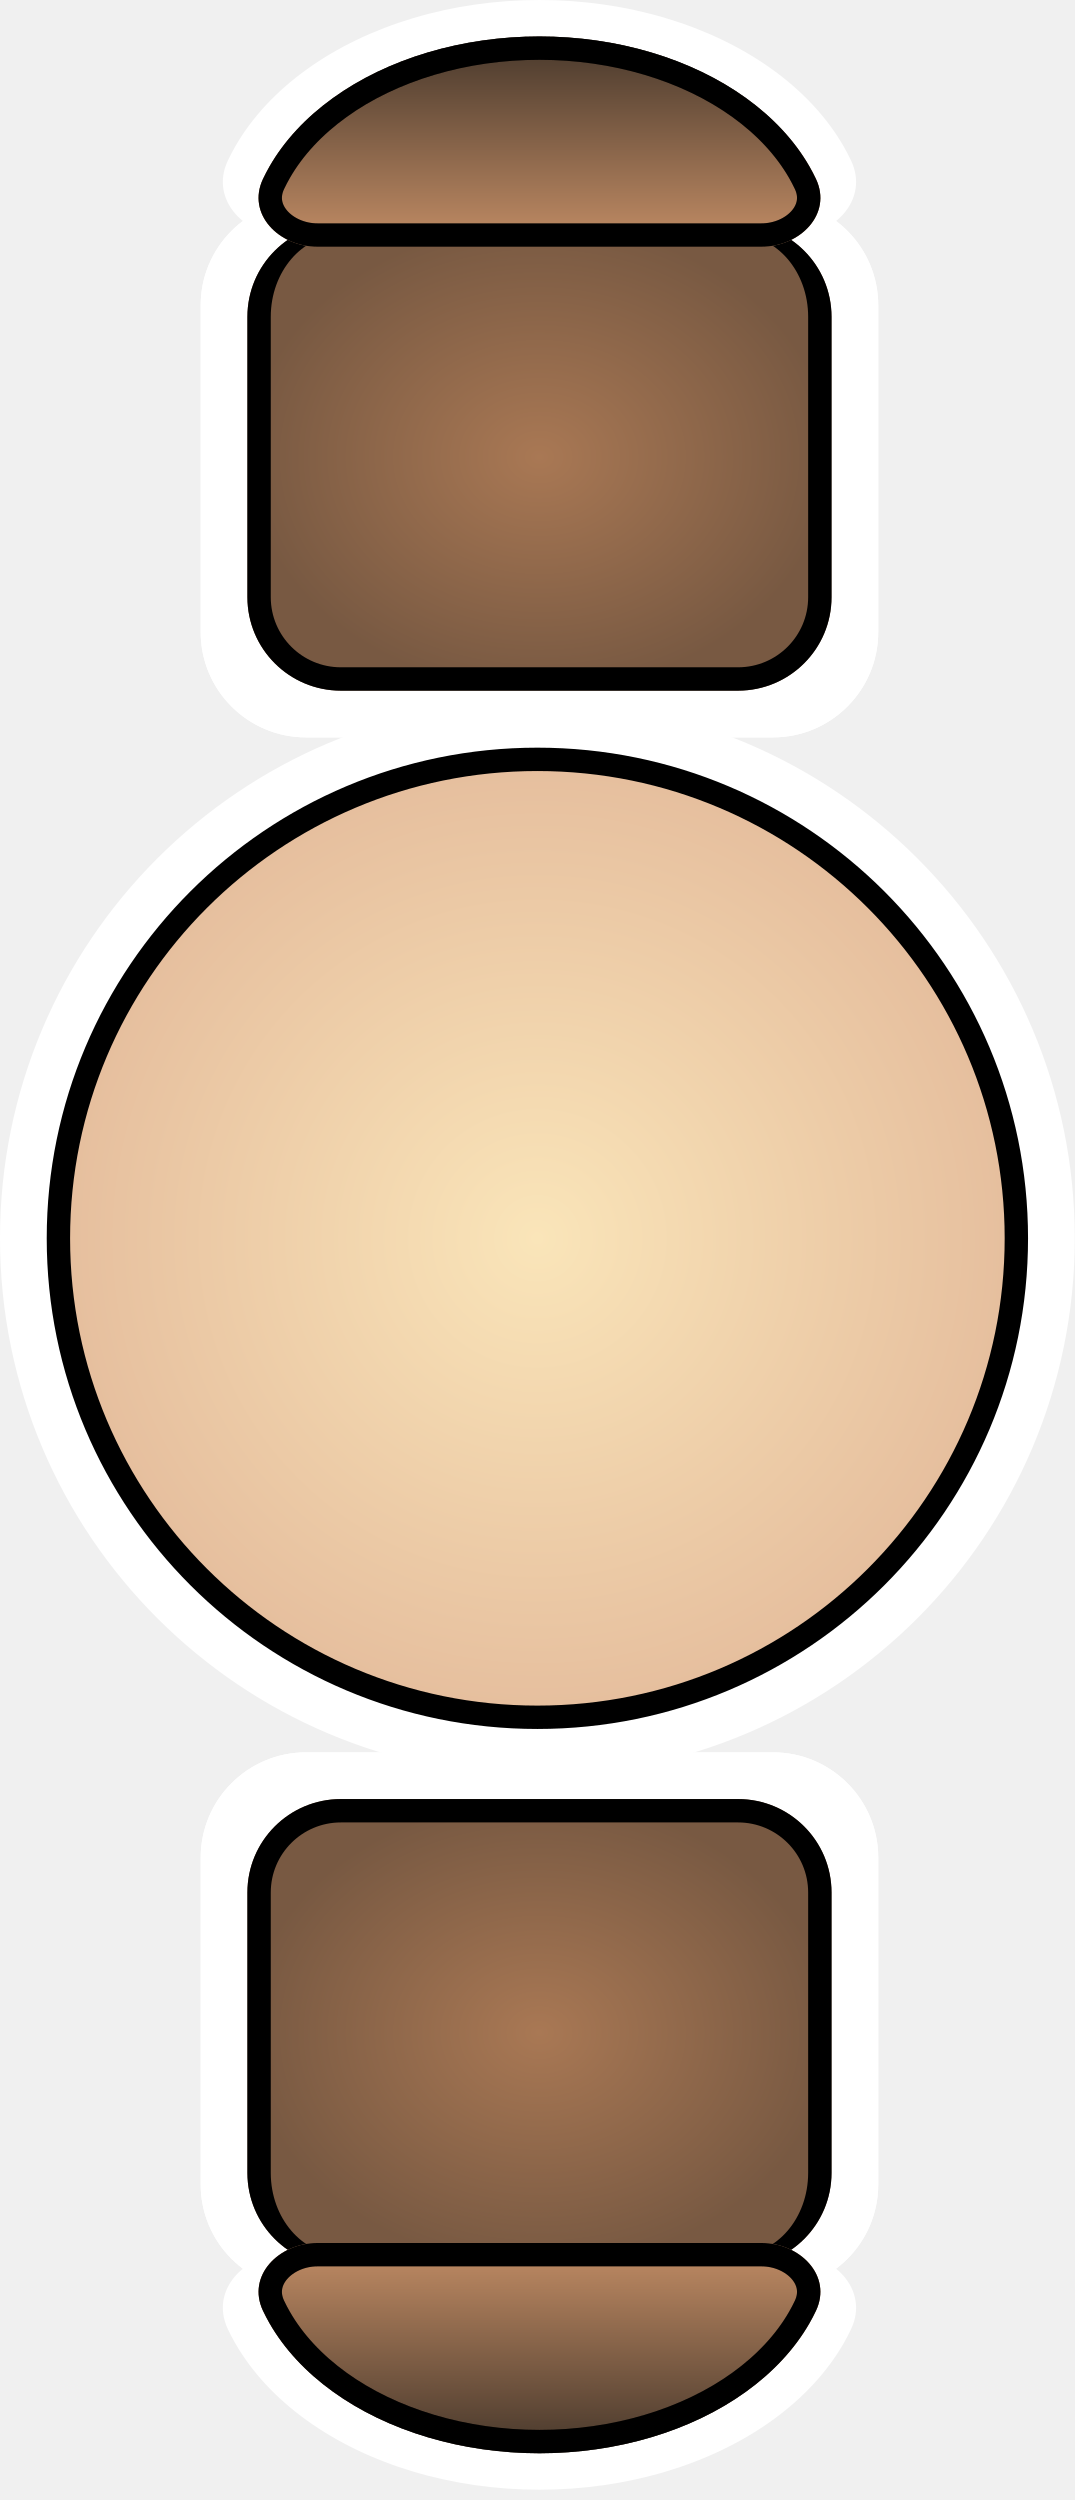
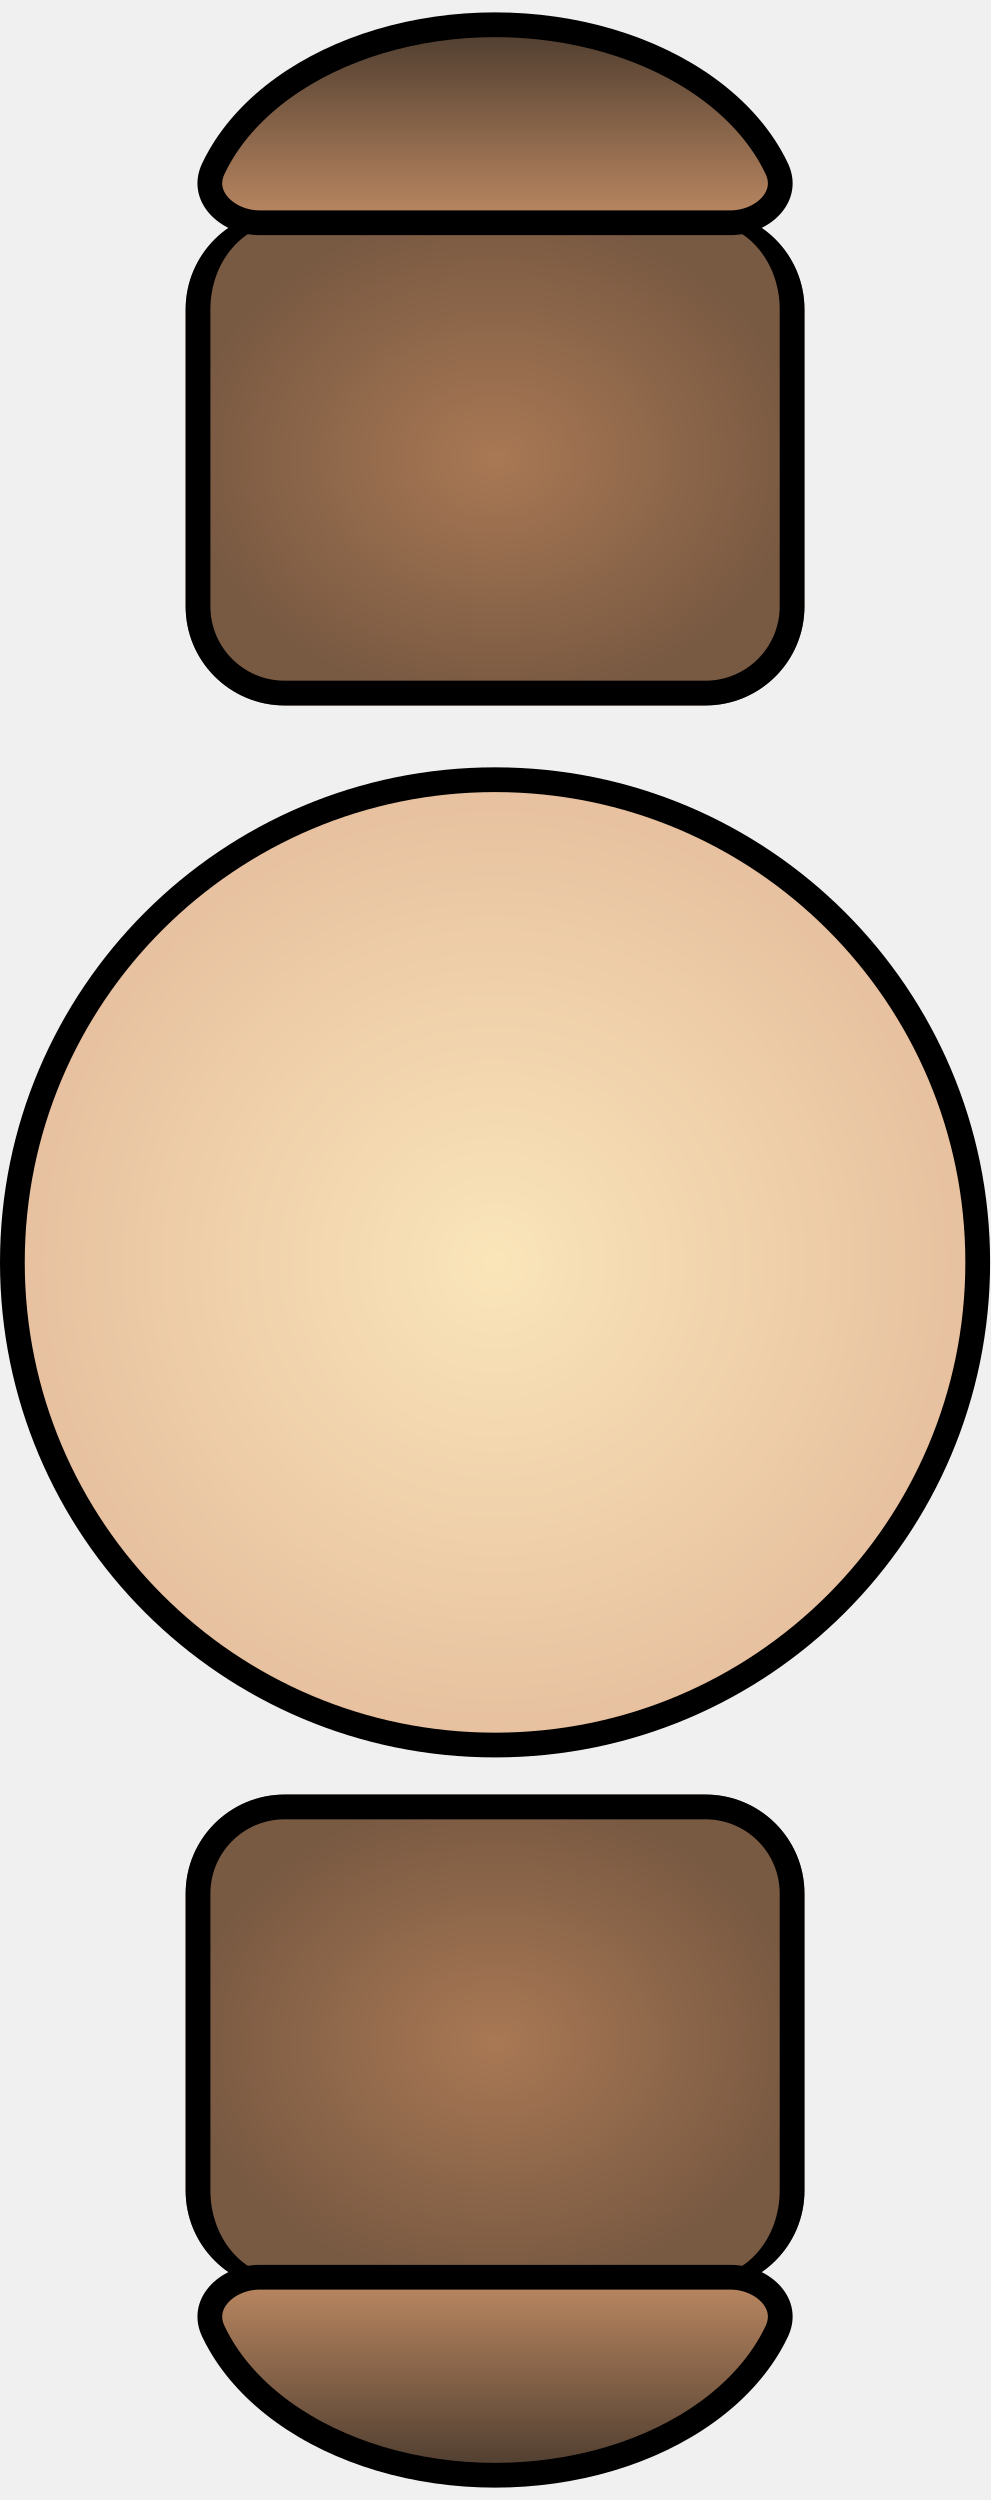
- <svg xmlns="http://www.w3.org/2000/svg" width="46" height="107" viewBox="0 0 46 107" fill="none">
-   <mask id="path-1-inside-1_18_22" fill="white">
-     <path d="M13.098 31.56C10.608 31.56 8.589 29.541 8.589 27.051L8.589 13.069C8.589 10.579 10.608 8.56 13.098 8.56L33.081 8.56C35.571 8.56 37.589 10.579 37.589 13.069V27.051C37.589 29.541 35.571 31.56 33.081 31.56L13.098 31.56Z" />
+ <svg xmlns="http://www.w3.org/2000/svg" width="40" height="101" viewBox="0 0 40 101" fill="none">
+   <mask id="path-1-inside-1_2_397" fill="white">
+     <path d="M11.5 28.5C9.291 28.5 7.5 26.709 7.5 24.5L7.5 12.5C7.5 10.291 9.291 8.5 11.5 8.5L28.5 8.5C30.709 8.5 32.5 10.291 32.5 12.5V24.5C32.5 26.709 30.709 28.5 28.5 28.5L11.5 28.5Z" />
  </mask>
-   <path d="M13.098 31.56C10.608 31.56 8.589 29.541 8.589 27.051L8.589 13.069C8.589 10.579 10.608 8.56 13.098 8.56L33.081 8.56C35.571 8.56 37.589 10.579 37.589 13.069V27.051C37.589 29.541 35.571 31.56 33.081 31.56L13.098 31.56Z" fill="white" />
-   <path d="M13.098 32.687C9.985 32.687 7.462 30.164 7.462 27.051L7.462 13.069C7.462 10.267 9.733 7.996 12.534 7.996L13.098 9.124C11.23 9.124 9.716 10.89 9.716 13.069L9.716 27.051C9.716 28.919 11.23 30.433 13.098 30.433V32.687ZM33.644 7.996C36.446 7.996 38.716 10.267 38.716 13.069V27.051C38.716 30.164 36.193 32.687 33.081 32.687V30.433C34.948 30.433 36.462 28.919 36.462 27.051V13.069C36.462 10.89 34.948 9.124 33.081 9.124L33.644 7.996ZM38.716 27.051C38.716 30.164 36.193 32.687 33.081 32.687H13.098C9.985 32.687 7.462 30.164 7.462 27.051H9.716C9.716 28.919 11.23 30.433 13.098 30.433L33.081 30.433C34.948 30.433 36.462 28.919 36.462 27.051H38.716ZM7.462 13.069C7.462 10.267 9.733 7.996 12.534 7.996L33.644 7.996C36.446 7.996 38.716 10.267 38.716 13.069H36.462C36.462 10.89 34.948 9.124 33.081 9.124L13.098 9.124C11.23 9.124 9.716 10.89 9.716 13.069H7.462Z" fill="white" mask="url(#path-1-inside-1_18_22)" />
-   <mask id="path-3-inside-2_18_22" fill="white">
-     <path d="M33.797 10.144C35.665 10.144 37.225 8.564 36.427 6.876C36.33 6.669 36.222 6.464 36.106 6.262C35.398 5.031 34.36 3.913 33.052 2.971C31.744 2.029 30.19 1.282 28.481 0.772C26.772 0.262 24.939 -5.82308e-08 23.089 0C21.239 5.82309e-08 19.407 0.262 17.698 0.772C15.988 1.282 14.435 2.029 13.127 2.971C11.818 3.913 10.78 5.031 10.072 6.262C9.956 6.464 9.849 6.669 9.751 6.876C8.953 8.564 10.514 10.144 12.381 10.144L23.089 10.144H33.797Z" />
+   <path d="M11.5 28.5C9.291 28.5 7.5 26.709 7.5 24.5L7.5 12.5C7.5 10.291 9.291 8.5 11.5 8.5L28.5 8.5C30.709 8.5 32.5 10.291 32.5 12.5V24.5C32.5 26.709 30.709 28.5 28.5 28.5L11.5 28.5Z" fill="url(#paint0_radial_2_397)" />
+   <path d="M11.5 29.5C8.739 29.5 6.5 27.261 6.5 24.5L6.5 12.5C6.5 10.015 8.515 8 11 8L11.5 9C9.843 9 8.5 10.567 8.5 12.5L8.5 24.5C8.5 26.157 9.843 27.5 11.5 27.5V29.5ZM29 8C31.485 8 33.5 10.015 33.5 12.5V24.5C33.5 27.261 31.261 29.5 28.5 29.5V27.5C30.157 27.5 31.5 26.157 31.5 24.5V12.5C31.5 10.567 30.157 9 28.5 9L29 8ZM33.5 24.5C33.5 27.261 31.261 29.5 28.5 29.5L11.5 29.5C8.739 29.5 6.5 27.261 6.5 24.5H8.5C8.5 26.157 9.843 27.5 11.5 27.5L28.5 27.5C30.157 27.5 31.5 26.157 31.5 24.5H33.5ZM6.5 12.5C6.5 10.015 8.515 8 11 8L29 8C31.485 8 33.5 10.015 33.5 12.5H31.5C31.5 10.567 30.157 9 28.5 9L11.5 9C9.843 9 8.5 10.567 8.5 12.5H6.5Z" fill="black" mask="url(#path-1-inside-1_2_397)" />
+   <mask id="path-3-inside-2_2_397" fill="white">
+     <path d="M29.5 9.5C31.157 9.5 32.541 8.098 31.833 6.6C31.747 6.417 31.652 6.235 31.549 6.056C30.92 4.964 30 3.972 28.839 3.136C27.678 2.3 26.3 1.637 24.784 1.185C23.267 0.733 21.642 0.5 20 0.5C18.358 0.5 16.733 0.733 15.216 1.185C13.7 1.637 12.322 2.3 11.161 3.136C10 3.972 9.08 4.964 8.452 6.056C8.348 6.235 8.253 6.417 8.167 6.6C7.459 8.098 8.843 9.5 10.5 9.5L20 9.5H29.5Z" />
  </mask>
-   <path d="M33.797 10.144C35.665 10.144 37.225 8.564 36.427 6.876C36.33 6.669 36.222 6.464 36.106 6.262C35.398 5.031 34.36 3.913 33.052 2.971C31.744 2.029 30.19 1.282 28.481 0.772C26.772 0.262 24.939 -5.82308e-08 23.089 0C21.239 5.82309e-08 19.407 0.262 17.698 0.772C15.988 1.282 14.435 2.029 13.127 2.971C11.818 3.913 10.78 5.031 10.072 6.262C9.956 6.464 9.849 6.669 9.751 6.876C8.953 8.564 10.514 10.144 12.381 10.144L23.089 10.144H33.797Z" fill="white" stroke="white" stroke-width="2.254" mask="url(#path-3-inside-2_18_22)" />
-   <mask id="path-4-inside-3_18_22" fill="white">
-     <path d="M14.589 29.56C12.38 29.56 10.589 27.769 10.589 25.56L10.589 13.56C10.589 11.351 12.38 9.56 14.589 9.56L31.589 9.56C33.798 9.56 35.589 11.351 35.589 13.56V25.56C35.589 27.769 33.798 29.56 31.589 29.56L14.589 29.56Z" />
+   <path d="M29.5 9.5C31.157 9.5 32.541 8.098 31.833 6.6C31.747 6.417 31.652 6.235 31.549 6.056C30.92 4.964 30 3.972 28.839 3.136C27.678 2.3 26.3 1.637 24.784 1.185C23.267 0.733 21.642 0.5 20 0.5C18.358 0.5 16.733 0.733 15.216 1.185C13.7 1.637 12.322 2.3 11.161 3.136C10 3.972 9.08 4.964 8.452 6.056C8.348 6.235 8.253 6.417 8.167 6.6C7.459 8.098 8.843 9.5 10.5 9.5L20 9.5H29.5Z" fill="url(#paint1_linear_2_397)" stroke="black" stroke-width="2" mask="url(#path-3-inside-2_2_397)" />
+   <mask id="path-4-inside-3_2_397" fill="white">
+     <path d="M28.5 72.5C30.709 72.5 32.5 74.291 32.5 76.5V88.5C32.5 90.709 30.709 92.5 28.5 92.5H11.5C9.291 92.5 7.5 90.709 7.5 88.5V76.5C7.5 74.291 9.291 72.5 11.5 72.5H28.5Z" />
  </mask>
-   <path d="M14.589 29.56C12.38 29.56 10.589 27.769 10.589 25.56L10.589 13.56C10.589 11.351 12.38 9.56 14.589 9.56L31.589 9.56C33.798 9.56 35.589 11.351 35.589 13.56V25.56C35.589 27.769 33.798 29.56 31.589 29.56L14.589 29.56Z" fill="url(#paint0_radial_18_22)" />
-   <path d="M14.589 30.56C11.828 30.56 9.589 28.321 9.589 25.56L9.589 13.56C9.589 11.075 11.604 9.06 14.089 9.06L14.589 10.06C12.932 10.06 11.589 11.627 11.589 13.56L11.589 25.56C11.589 27.217 12.932 28.56 14.589 28.56V30.56ZM32.089 9.06C34.575 9.06 36.589 11.075 36.589 13.56V25.56C36.589 28.321 34.351 30.56 31.589 30.56V28.56C33.246 28.56 34.589 27.217 34.589 25.56V13.56C34.589 11.627 33.246 10.06 31.589 10.06L32.089 9.06ZM36.589 25.56C36.589 28.321 34.351 30.56 31.589 30.56L14.589 30.56C11.828 30.56 9.589 28.321 9.589 25.56H11.589C11.589 27.217 12.932 28.56 14.589 28.56L31.589 28.56C33.246 28.56 34.589 27.217 34.589 25.56H36.589ZM9.589 13.56C9.589 11.075 11.604 9.06 14.089 9.06L32.089 9.06C34.575 9.06 36.589 11.075 36.589 13.56H34.589C34.589 11.627 33.246 10.06 31.589 10.06L14.589 10.06C12.932 10.06 11.589 11.627 11.589 13.56H9.589Z" fill="black" mask="url(#path-4-inside-3_18_22)" />
-   <mask id="path-6-inside-4_18_22" fill="white">
-     <path d="M32.589 10.56C34.246 10.56 35.631 9.158 34.923 7.66C34.836 7.477 34.741 7.295 34.638 7.116C34.01 6.024 33.089 5.032 31.928 4.196C30.767 3.36 29.389 2.697 27.873 2.245C26.356 1.793 24.731 1.56 23.089 1.56C21.448 1.56 19.822 1.793 18.306 2.245C16.789 2.697 15.411 3.36 14.251 4.196C13.09 5.032 12.169 6.024 11.541 7.116C11.438 7.295 11.343 7.477 11.256 7.66C10.548 9.158 11.932 10.56 13.589 10.56L23.089 10.56H32.589Z" />
+   <path d="M28.5 72.5C30.709 72.5 32.5 74.291 32.5 76.5V88.5C32.5 90.709 30.709 92.5 28.5 92.5H11.5C9.291 92.5 7.5 90.709 7.5 88.5V76.5C7.5 74.291 9.291 72.5 11.5 72.5H28.5Z" fill="url(#paint2_radial_2_397)" />
+   <path d="M28.5 71.5C31.261 71.5 33.5 73.739 33.5 76.5V88.5C33.5 90.985 31.485 93 29 93L28.5 92C30.157 92 31.5 90.433 31.5 88.5V76.5C31.5 74.843 30.157 73.5 28.5 73.5V71.5ZM11 93C8.515 93 6.5 90.985 6.5 88.5V76.5C6.5 73.739 8.739 71.5 11.5 71.5V73.5C9.843 73.5 8.5 74.843 8.5 76.5V88.5C8.5 90.433 9.843 92 11.5 92L11 93ZM6.5 76.5C6.5 73.739 8.739 71.5 11.5 71.5H28.5C31.261 71.5 33.5 73.739 33.5 76.5H31.5C31.5 74.843 30.157 73.5 28.5 73.5H11.5C9.843 73.5 8.5 74.843 8.5 76.5H6.5ZM33.5 88.5C33.5 90.985 31.485 93 29 93H11C8.515 93 6.5 90.985 6.5 88.5H8.5C8.5 90.433 9.843 92 11.5 92H28.5C30.157 92 31.5 90.433 31.5 88.5H33.5Z" fill="black" mask="url(#path-4-inside-3_2_397)" />
+   <mask id="path-6-inside-4_2_397" fill="white">
+     <path d="M10.5 91.5C8.843 91.5 7.459 92.902 8.167 94.4C8.253 94.583 8.348 94.765 8.452 94.944C9.08 96.036 10 97.028 11.161 97.864C12.322 98.7 13.7 99.363 15.216 99.815C16.733 100.267 18.358 100.5 20 100.5C21.642 100.5 23.267 100.267 24.784 99.815C26.3 99.363 27.678 98.7 28.839 97.864C30 97.028 30.92 96.036 31.549 94.944C31.652 94.765 31.747 94.583 31.833 94.4C32.541 92.902 31.157 91.5 29.5 91.5L20 91.5H10.5Z" />
  </mask>
-   <path d="M32.589 10.56C34.246 10.56 35.631 9.158 34.923 7.66C34.836 7.477 34.741 7.295 34.638 7.116C34.01 6.024 33.089 5.032 31.928 4.196C30.767 3.36 29.389 2.697 27.873 2.245C26.356 1.793 24.731 1.56 23.089 1.56C21.448 1.56 19.822 1.793 18.306 2.245C16.789 2.697 15.411 3.36 14.251 4.196C13.09 5.032 12.169 6.024 11.541 7.116C11.438 7.295 11.343 7.477 11.256 7.66C10.548 9.158 11.932 10.56 13.589 10.56L23.089 10.56H32.589Z" fill="url(#paint1_linear_18_22)" />
-   <path d="M32.589 10.56C34.246 10.56 35.631 9.158 34.923 7.66C34.836 7.477 34.741 7.295 34.638 7.116C34.01 6.024 33.089 5.032 31.928 4.196C30.767 3.36 29.389 2.697 27.873 2.245C26.356 1.793 24.731 1.56 23.089 1.56C21.448 1.56 19.822 1.793 18.306 2.245C16.789 2.697 15.411 3.36 14.251 4.196C13.09 5.032 12.169 6.024 11.541 7.116C11.438 7.295 11.343 7.477 11.256 7.66C10.548 9.158 11.932 10.56 13.589 10.56L23.089 10.56H32.589Z" stroke="black" stroke-width="2" mask="url(#path-6-inside-4_18_22)" />
-   <path d="M32.589 10.56C34.246 10.56 35.631 9.158 34.923 7.66C34.836 7.477 34.741 7.295 34.638 7.116C34.01 6.024 33.089 5.032 31.928 4.196C30.767 3.36 29.389 2.697 27.873 2.245C26.356 1.793 24.731 1.56 23.089 1.56C21.448 1.56 19.822 1.793 18.306 2.245C16.789 2.697 15.411 3.36 14.251 4.196C13.09 5.032 12.169 6.024 11.541 7.116C11.438 7.295 11.343 7.477 11.256 7.66C10.548 9.158 11.932 10.56 13.589 10.56L23.089 10.56H32.589Z" stroke="black" stroke-opacity="0.2" stroke-width="2" mask="url(#path-6-inside-4_18_22)" />
-   <mask id="path-7-inside-5_18_22" fill="white">
-     <path d="M33.081 75C35.571 75 37.589 77.019 37.589 79.509L37.589 93.491C37.589 95.981 35.571 98 33.081 98H13.098C10.608 98 8.589 95.981 8.589 93.491L8.589 79.509C8.589 77.019 10.608 75 13.098 75H33.081Z" />
-   </mask>
-   <path d="M33.081 75C35.571 75 37.589 77.019 37.589 79.509L37.589 93.491C37.589 95.981 35.571 98 33.081 98H13.098C10.608 98 8.589 95.981 8.589 93.491L8.589 79.509C8.589 77.019 10.608 75 13.098 75H33.081Z" fill="white" />
-   <path d="M33.081 73.873C36.193 73.873 38.716 76.396 38.716 79.509L38.716 93.491C38.716 96.293 36.446 98.564 33.644 98.564L33.081 97.436C34.948 97.436 36.462 95.67 36.462 93.491L36.462 79.509C36.462 77.641 34.948 76.127 33.081 76.127V73.873ZM12.534 98.564C9.733 98.564 7.462 96.293 7.462 93.491L7.462 79.509C7.462 76.396 9.985 73.873 13.098 73.873V76.127C11.23 76.127 9.716 77.641 9.716 79.509L9.716 93.491C9.716 95.67 11.23 97.436 13.098 97.436L12.534 98.564ZM7.462 79.509C7.462 76.396 9.985 73.873 13.098 73.873H33.081C36.193 73.873 38.716 76.396 38.716 79.509H36.462C36.462 77.641 34.948 76.127 33.081 76.127H13.098C11.23 76.127 9.716 77.641 9.716 79.509H7.462ZM38.716 93.491C38.716 96.293 36.446 98.564 33.644 98.564H12.534C9.733 98.564 7.462 96.293 7.462 93.491H9.716C9.716 95.67 11.23 97.436 13.098 97.436H33.081C34.948 97.436 36.462 95.67 36.462 93.491H38.716Z" fill="white" mask="url(#path-7-inside-5_18_22)" />
-   <mask id="path-9-inside-6_18_22" fill="white">
-     <path d="M12.381 96.416C10.514 96.416 8.953 97.996 9.751 99.684C9.849 99.891 9.956 100.096 10.072 100.298C10.781 101.529 11.818 102.647 13.127 103.589C14.435 104.531 15.988 105.278 17.698 105.788C19.407 106.298 21.239 106.56 23.089 106.56C24.939 106.56 26.772 106.298 28.481 105.788C30.19 105.278 31.744 104.531 33.052 103.589C34.36 102.647 35.398 101.529 36.106 100.298C36.222 100.096 36.33 99.891 36.427 99.684C37.225 97.996 35.665 96.416 33.797 96.416L23.089 96.416H12.381Z" />
-   </mask>
-   <path d="M12.381 96.416C10.514 96.416 8.953 97.996 9.751 99.684C9.849 99.891 9.956 100.096 10.072 100.298C10.781 101.529 11.818 102.647 13.127 103.589C14.435 104.531 15.988 105.278 17.698 105.788C19.407 106.298 21.239 106.56 23.089 106.56C24.939 106.56 26.772 106.298 28.481 105.788C30.19 105.278 31.744 104.531 33.052 103.589C34.36 102.647 35.398 101.529 36.106 100.298C36.222 100.096 36.33 99.891 36.427 99.684C37.225 97.996 35.665 96.416 33.797 96.416L23.089 96.416H12.381Z" fill="white" stroke="white" stroke-width="2.254" mask="url(#path-9-inside-6_18_22)" />
-   <mask id="path-10-inside-7_18_22" fill="white">
-     <path d="M31.589 77C33.798 77 35.589 78.791 35.589 81V93C35.589 95.209 33.798 97 31.589 97H14.589C12.38 97 10.589 95.209 10.589 93L10.589 81C10.589 78.791 12.38 77 14.589 77H31.589Z" />
-   </mask>
-   <path d="M31.589 77C33.798 77 35.589 78.791 35.589 81V93C35.589 95.209 33.798 97 31.589 97H14.589C12.38 97 10.589 95.209 10.589 93L10.589 81C10.589 78.791 12.38 77 14.589 77H31.589Z" fill="url(#paint2_radial_18_22)" />
-   <path d="M31.589 76C34.351 76 36.589 78.239 36.589 81V93C36.589 95.485 34.575 97.5 32.089 97.5L31.589 96.5C33.246 96.5 34.589 94.933 34.589 93V81C34.589 79.343 33.246 78 31.589 78V76ZM14.089 97.5C11.604 97.5 9.589 95.485 9.589 93L9.589 81C9.589 78.239 11.828 76 14.589 76V78C12.932 78 11.589 79.343 11.589 81L11.589 93C11.589 94.933 12.932 96.5 14.589 96.5L14.089 97.5ZM9.589 81C9.589 78.239 11.828 76 14.589 76H31.589C34.351 76 36.589 78.239 36.589 81H34.589C34.589 79.343 33.246 78 31.589 78H14.589C12.932 78 11.589 79.343 11.589 81H9.589ZM36.589 93C36.589 95.485 34.575 97.5 32.089 97.5H14.089C11.604 97.5 9.589 95.485 9.589 93H11.589C11.589 94.933 12.932 96.5 14.589 96.5H31.589C33.246 96.5 34.589 94.933 34.589 93H36.589Z" fill="black" mask="url(#path-10-inside-7_18_22)" />
-   <mask id="path-12-inside-8_18_22" fill="white">
-     <path d="M13.589 96C11.932 96 10.548 97.402 11.256 98.9C11.343 99.083 11.438 99.265 11.541 99.444C12.169 100.536 13.09 101.528 14.251 102.364C15.411 103.2 16.789 103.863 18.306 104.315C19.822 104.767 21.448 105 23.089 105C24.731 105 26.356 104.767 27.873 104.315C29.389 103.863 30.767 103.2 31.928 102.364C33.089 101.528 34.01 100.536 34.638 99.444C34.741 99.265 34.836 99.083 34.923 98.9C35.631 97.402 34.246 96 32.589 96L23.089 96H13.589Z" />
-   </mask>
-   <path d="M13.589 96C11.932 96 10.548 97.402 11.256 98.9C11.343 99.083 11.438 99.265 11.541 99.444C12.169 100.536 13.09 101.528 14.251 102.364C15.411 103.2 16.789 103.863 18.306 104.315C19.822 104.767 21.448 105 23.089 105C24.731 105 26.356 104.767 27.873 104.315C29.389 103.863 30.767 103.2 31.928 102.364C33.089 101.528 34.01 100.536 34.638 99.444C34.741 99.265 34.836 99.083 34.923 98.9C35.631 97.402 34.246 96 32.589 96L23.089 96H13.589Z" fill="url(#paint3_linear_18_22)" />
-   <path d="M13.589 96C11.932 96 10.548 97.402 11.256 98.9C11.343 99.083 11.438 99.265 11.541 99.444C12.169 100.536 13.09 101.528 14.251 102.364C15.411 103.2 16.789 103.863 18.306 104.315C19.822 104.767 21.448 105 23.089 105C24.731 105 26.356 104.767 27.873 104.315C29.389 103.863 30.767 103.2 31.928 102.364C33.089 101.528 34.01 100.536 34.638 99.444C34.741 99.265 34.836 99.083 34.923 98.9C35.631 97.402 34.246 96 32.589 96L23.089 96H13.589Z" stroke="black" stroke-width="2" mask="url(#path-12-inside-8_18_22)" />
-   <path d="M13.589 96C11.932 96 10.548 97.402 11.256 98.9C11.343 99.083 11.438 99.265 11.541 99.444C12.169 100.536 13.09 101.528 14.251 102.364C15.411 103.2 16.789 103.863 18.306 104.315C19.822 104.767 21.448 105 23.089 105C24.731 105 26.356 104.767 27.873 104.315C29.389 103.863 30.767 103.2 31.928 102.364C33.089 101.528 34.01 100.536 34.638 99.444C34.741 99.265 34.836 99.083 34.923 98.9C35.631 97.402 34.246 96 32.589 96L23.089 96H13.589Z" stroke="black" stroke-opacity="0.2" stroke-width="2" mask="url(#path-12-inside-8_18_22)" />
-   <circle cx="23" cy="53" r="19.5" fill="url(#paint4_radial_18_22)" stroke="black" />
-   <circle cx="23" cy="53" r="22.5" fill="white" stroke="white" />
-   <circle cx="23" cy="53" r="20.5" fill="url(#paint5_radial_18_22)" stroke="black" />
+   <path d="M10.5 91.5C8.843 91.5 7.459 92.902 8.167 94.4C8.253 94.583 8.348 94.765 8.452 94.944C9.08 96.036 10 97.028 11.161 97.864C12.322 98.7 13.7 99.363 15.216 99.815C16.733 100.267 18.358 100.5 20 100.5C21.642 100.5 23.267 100.267 24.784 99.815C26.3 99.363 27.678 98.7 28.839 97.864C30 97.028 30.92 96.036 31.549 94.944C31.652 94.765 31.747 94.583 31.833 94.4C32.541 92.902 31.157 91.5 29.5 91.5L20 91.5H10.5Z" fill="url(#paint3_linear_2_397)" stroke="black" stroke-width="2" mask="url(#path-6-inside-4_2_397)" />
+   <circle cx="20" cy="51" r="19.5" fill="url(#paint4_radial_2_397)" stroke="black" />
  <defs>
-     <radialGradient id="paint0_radial_18_22" cx="0" cy="0" r="1" gradientUnits="userSpaceOnUse" gradientTransform="translate(23.0893 19.56) rotate(90) scale(10 12.5)">
+     <radialGradient id="paint0_radial_2_397" cx="0" cy="0" r="1" gradientUnits="userSpaceOnUse" gradientTransform="translate(20 18.5) rotate(90) scale(10 12.5)">
      <stop stop-color="#A97854" />
      <stop offset="1" stop-color="#785942" />
    </radialGradient>
-     <linearGradient id="paint1_linear_18_22" x1="23.089" y1="9.56" x2="23.089" y2="2.56" gradientUnits="userSpaceOnUse">
+     <linearGradient id="paint1_linear_2_397" x1="20" y1="8.5" x2="20" y2="1.5" gradientUnits="userSpaceOnUse">
      <stop stop-color="#B6845F" />
      <stop offset="1" stop-color="#534031" />
    </linearGradient>
-     <radialGradient id="paint2_radial_18_22" cx="0" cy="0" r="1" gradientUnits="userSpaceOnUse" gradientTransform="translate(23.0893 87) rotate(-90) scale(10 12.5)">
+     <radialGradient id="paint2_radial_2_397" cx="0" cy="0" r="1" gradientUnits="userSpaceOnUse" gradientTransform="translate(20 82.5) rotate(-90) scale(10 12.5)">
      <stop stop-color="#A97854" />
      <stop offset="1" stop-color="#785942" />
    </radialGradient>
-     <linearGradient id="paint3_linear_18_22" x1="23.089" y1="97" x2="23.089" y2="104" gradientUnits="userSpaceOnUse">
+     <linearGradient id="paint3_linear_2_397" x1="20" y1="92.5" x2="20" y2="99.5" gradientUnits="userSpaceOnUse">
      <stop stop-color="#B6845F" />
      <stop offset="1" stop-color="#534031" />
    </linearGradient>
-     <radialGradient id="paint4_radial_18_22" cx="0" cy="0" r="1" gradientUnits="userSpaceOnUse" gradientTransform="translate(23 53) rotate(90) scale(20)">
-       <stop stop-color="#FAE5B9" />
-       <stop offset="1" stop-color="#E6BF9E" />
-     </radialGradient>
-     <radialGradient id="paint5_radial_18_22" cx="0" cy="0" r="1" gradientUnits="userSpaceOnUse" gradientTransform="translate(23 53) rotate(90) scale(20)">
+     <radialGradient id="paint4_radial_2_397" cx="0" cy="0" r="1" gradientUnits="userSpaceOnUse" gradientTransform="translate(20 51) rotate(90) scale(20)">
      <stop stop-color="#FAE5B9" />
      <stop offset="1" stop-color="#E6BF9E" />
    </radialGradient>
  </defs>
</svg>
